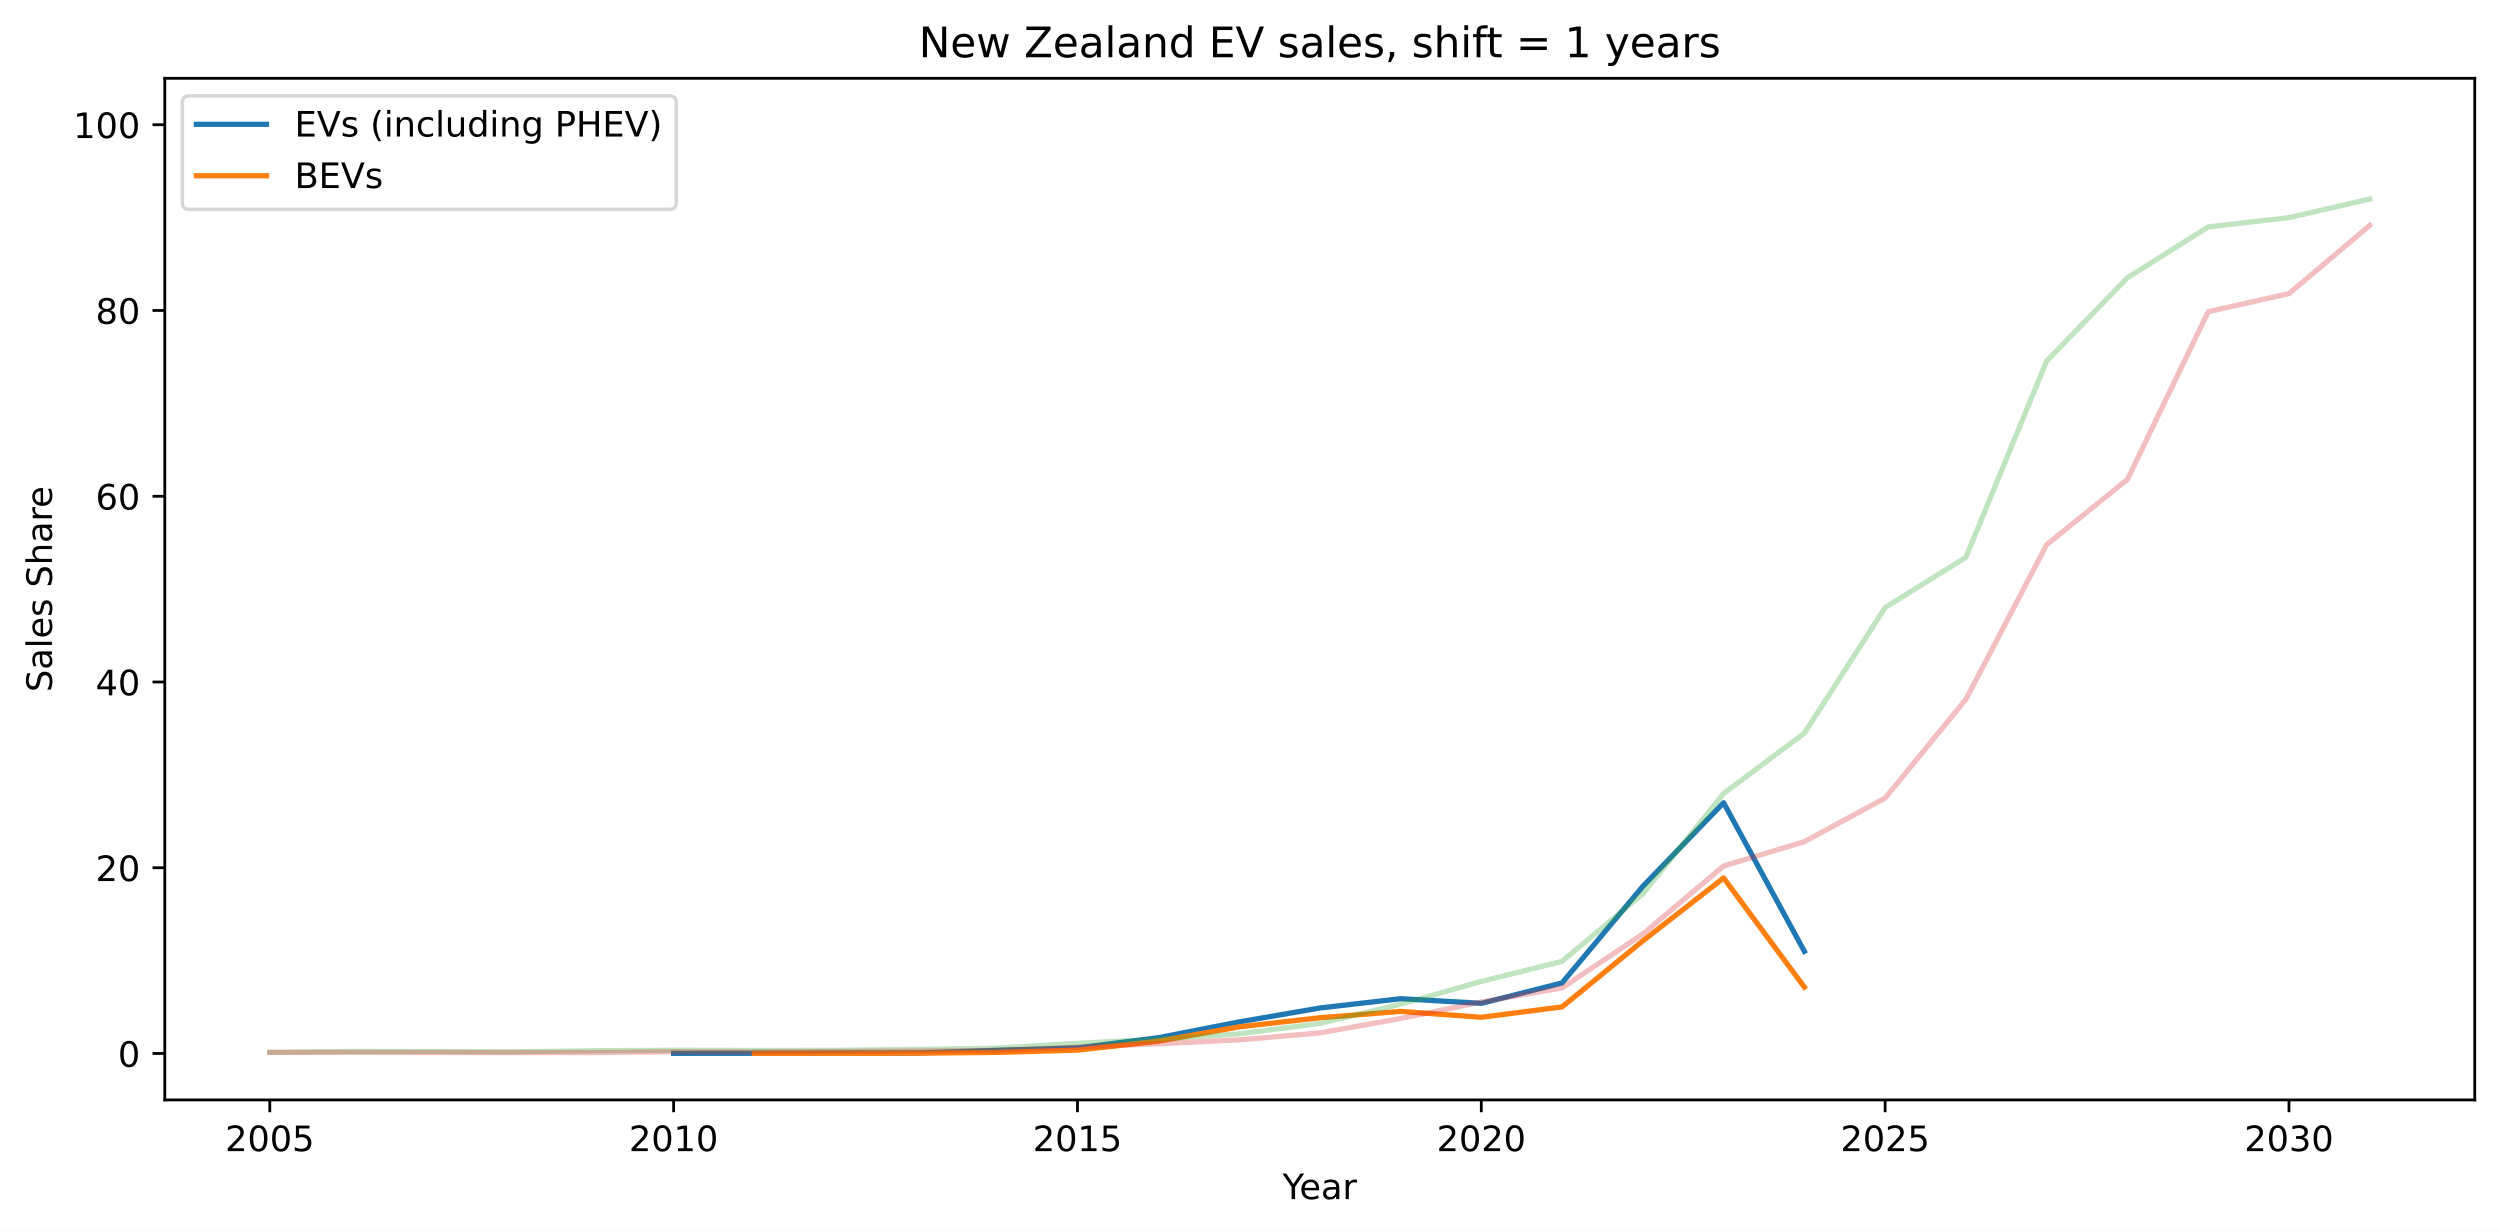
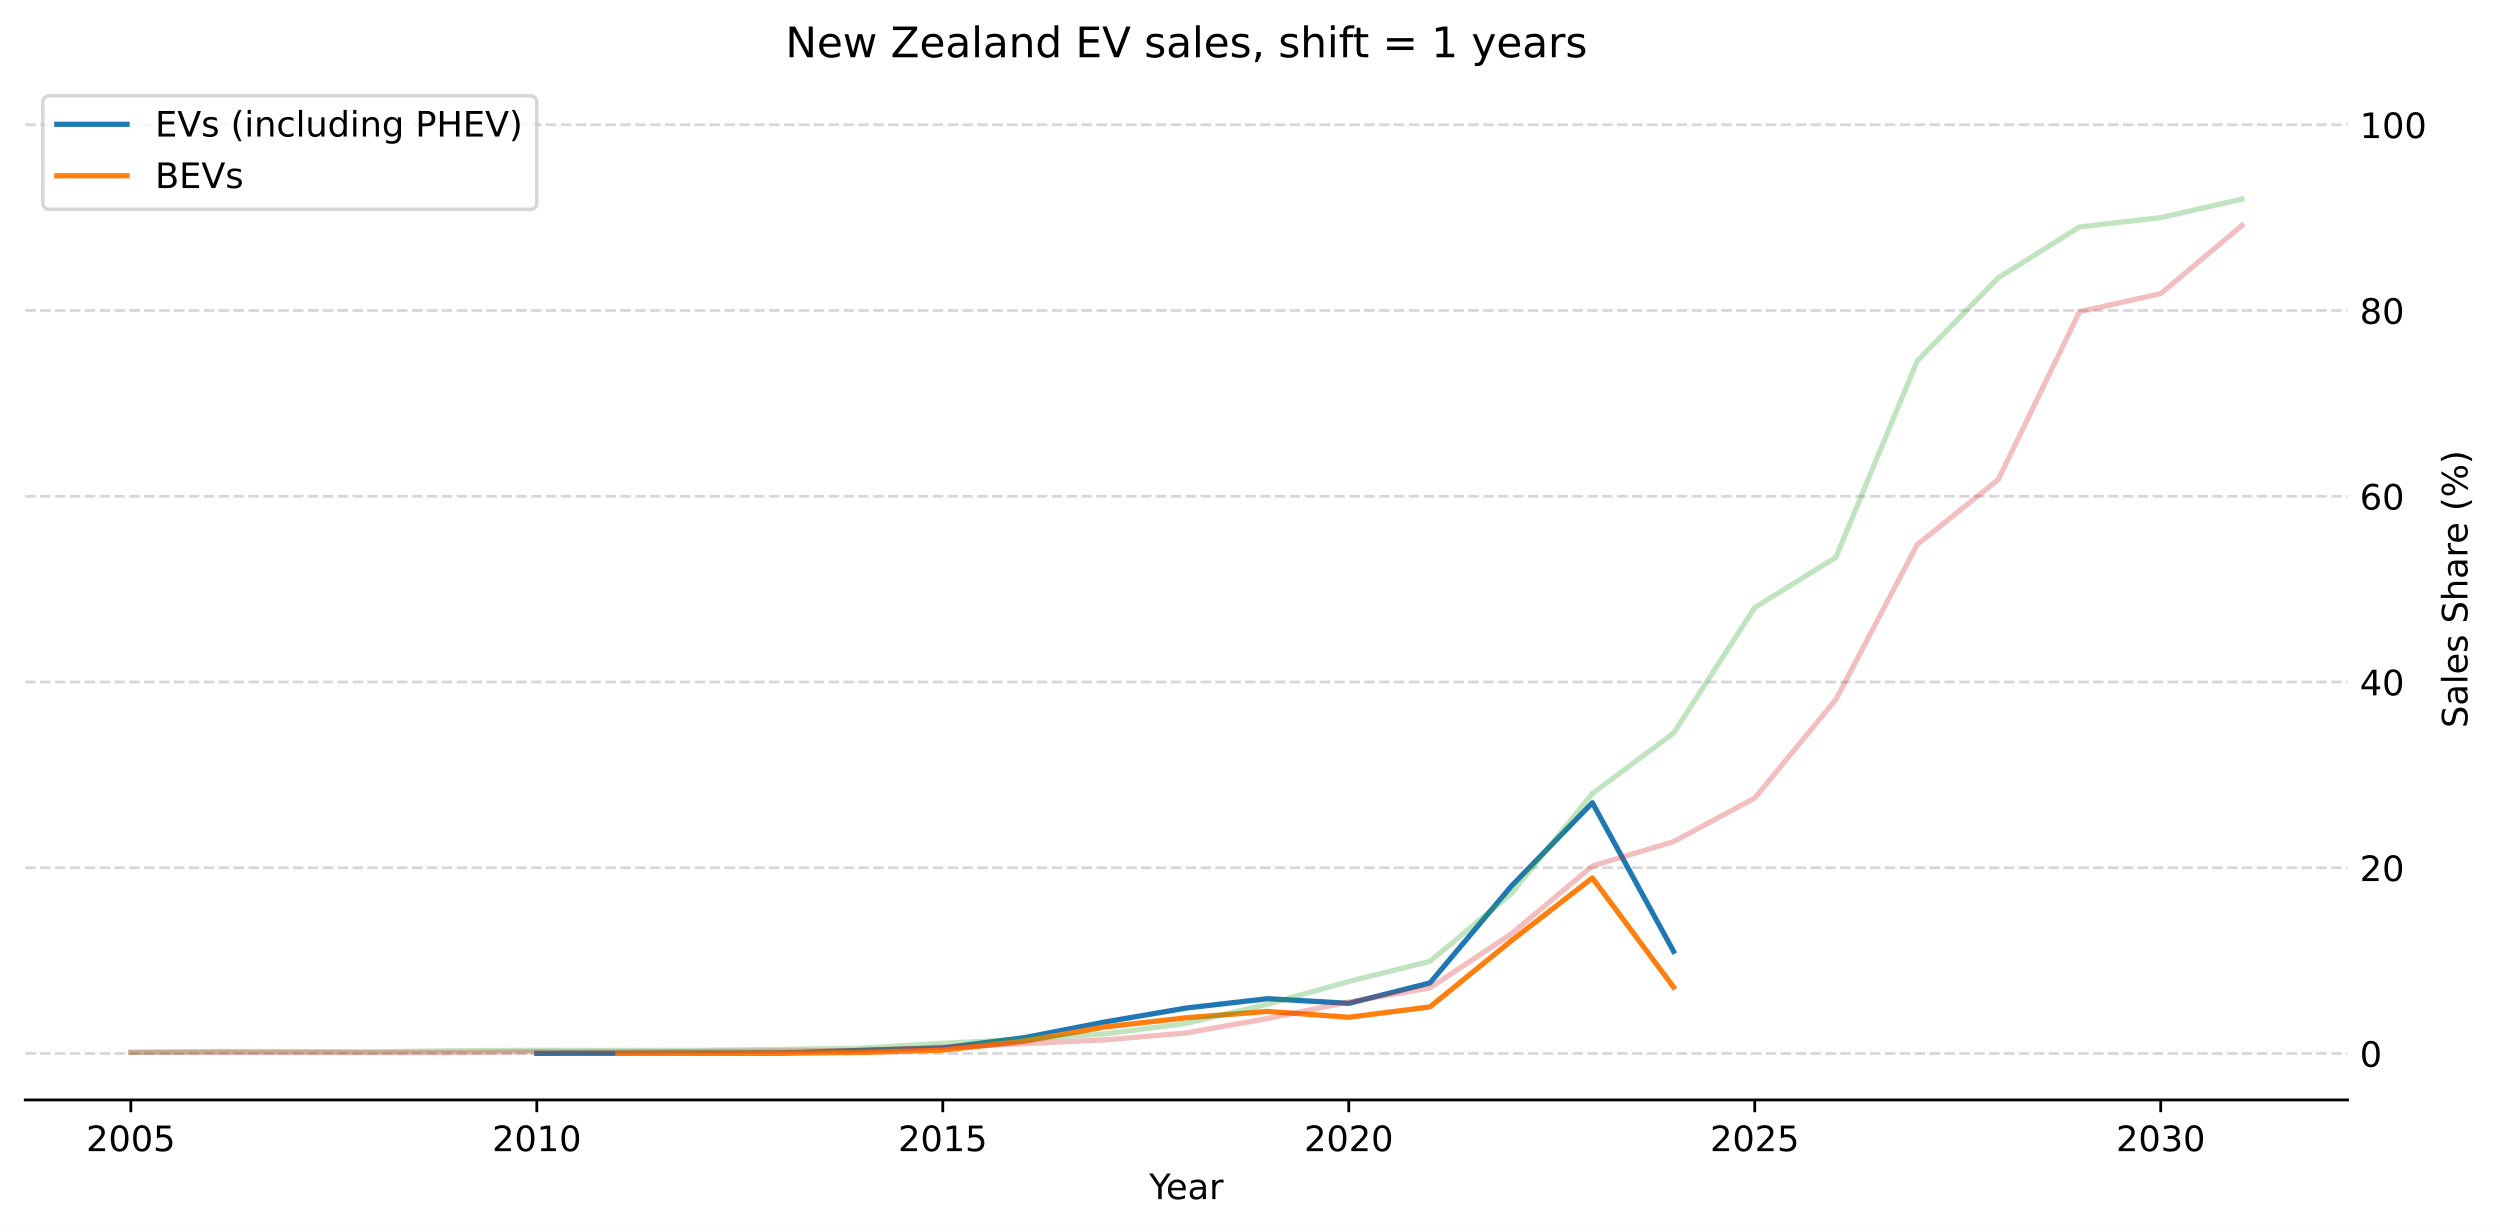
<svg xmlns="http://www.w3.org/2000/svg" xmlns:xlink="http://www.w3.org/1999/xlink" width="712.496pt" height="351.034pt" viewBox="0 0 712.496 351.034" version="1.1">
  <defs>
    <style type="text/css">*{stroke-linejoin: round; stroke-linecap: butt}</style>
  </defs>
  <g id="figure_1">
    <g id="patch_1">
      <path d="M 0 351.034  L 712.496 351.034  L 712.496 0  L 0 0  z " style="fill: #ffffff" />
    </g>
    <g id="axes_1">
      <g id="patch_2">
-         <path d="M 46.966 313.478  L 705.296 313.478  L 705.296 22.318  L 46.966 22.318  z " style="fill: #ffffff" />
+         <path d="M 7.2 313.478  L 669.03 313.478  L 669.03 22.318  L 7.2 22.318  z " style="fill: #ffffff" />
      </g>
      <g id="matplotlib.axis_1">
        <g id="xtick_1">
          <g id="line2d_1">
            <defs>
-               <path id="m3ccd1368c9" d="M 0 0  L 0 3.5  " style="stroke: #000000; stroke-width: 0.8" />
-             </defs>
-             <g>
-               <use xlink:href="#m3ccd1368c9" x="76.89" y="313.478" style="stroke: #000000; stroke-width: 0.8" />
+               <path id="mb340354b58" d="M 0 0  L 0 3.5  " style="stroke: #000000; stroke-width: 0.8" />
+             </defs>
+             <g>
+               <use xlink:href="#mb340354b58" x="37.283" y="313.478" style="stroke: #000000; stroke-width: 0.8" />
            </g>
          </g>
          <g id="text_1">
-             <g transform="translate(64.16472 328.0766) scale(0.1 -0.1)">
+             <g transform="translate(24.55818 328.0766) scale(0.1 -0.1)">
              <defs>
                <path id="DejaVuSans-32" d="M 1228 531  L 3431 531  L 3431 0  L 469 0  L 469 531  Q 828 903 1448 1529  Q 2069 2156 2228 2338  Q 2531 2678 2651 2914  Q 2772 3150 2772 3378  Q 2772 3750 2511 3984  Q 2250 4219 1831 4219  Q 1534 4219 1204 4116  Q 875 4013 500 3803  L 500 4441  Q 881 4594 1212 4672  Q 1544 4750 1819 4750  Q 2544 4750 2975 4387  Q 3406 4025 3406 3419  Q 3406 3131 3298 2873  Q 3191 2616 2906 2266  Q 2828 2175 2409 1742  Q 1991 1309 1228 531  z " transform="scale(0.015625)" />
                <path id="DejaVuSans-30" d="M 2034 4250  Q 1547 4250 1301 3770  Q 1056 3291 1056 2328  Q 1056 1369 1301 889  Q 1547 409 2034 409  Q 2525 409 2770 889  Q 3016 1369 3016 2328  Q 3016 3291 2770 3770  Q 2525 4250 2034 4250  z M 2034 4750  Q 2819 4750 3233 4129  Q 3647 3509 3647 2328  Q 3647 1150 3233 529  Q 2819 -91 2034 -91  Q 1250 -91 836 529  Q 422 1150 422 2328  Q 422 3509 836 4129  Q 1250 4750 2034 4750  z " transform="scale(0.015625)" />
                <path id="DejaVuSans-35" d="M 691 4666  L 3169 4666  L 3169 4134  L 1269 4134  L 1269 2991  Q 1406 3038 1543 3061  Q 1681 3084 1819 3084  Q 2600 3084 3056 2656  Q 3513 2228 3513 1497  Q 3513 744 3044 326  Q 2575 -91 1722 -91  Q 1428 -91 1123 -41  Q 819 9 494 109  L 494 744  Q 775 591 1075 516  Q 1375 441 1709 441  Q 2250 441 2565 725  Q 2881 1009 2881 1497  Q 2881 1984 2565 2268  Q 2250 2553 1709 2553  Q 1456 2553 1204 2497  Q 953 2441 691 2322  L 691 4666  z " transform="scale(0.015625)" />
              </defs>
              <use xlink:href="#DejaVuSans-32" />
              <use xlink:href="#DejaVuSans-30" transform="translate(63.62305 0)" />
              <use xlink:href="#DejaVuSans-30" transform="translate(127.2461 0)" />
              <use xlink:href="#DejaVuSans-35" transform="translate(190.8691 0)" />
            </g>
          </g>
        </g>
        <g id="xtick_2">
          <g id="line2d_2">
            <g>
-               <use xlink:href="#m3ccd1368c9" x="191.982" y="313.478" style="stroke: #000000; stroke-width: 0.8" />
+               <use xlink:href="#mb340354b58" x="152.988" y="313.478" style="stroke: #000000; stroke-width: 0.8" />
            </g>
          </g>
          <g id="text_2">
-             <g transform="translate(179.2574 328.0766) scale(0.1 -0.1)">
+             <g transform="translate(140.2627 328.0766) scale(0.1 -0.1)">
              <defs>
                <path id="DejaVuSans-31" d="M 794 531  L 1825 531  L 1825 4091  L 703 3866  L 703 4441  L 1819 4666  L 2450 4666  L 2450 531  L 3481 531  L 3481 0  L 794 0  L 794 531  z " transform="scale(0.015625)" />
              </defs>
              <use xlink:href="#DejaVuSans-32" />
              <use xlink:href="#DejaVuSans-30" transform="translate(63.62305 0)" />
              <use xlink:href="#DejaVuSans-31" transform="translate(127.2461 0)" />
              <use xlink:href="#DejaVuSans-30" transform="translate(190.8691 0)" />
            </g>
          </g>
        </g>
        <g id="xtick_3">
          <g id="line2d_3">
            <g>
-               <use xlink:href="#m3ccd1368c9" x="307.075" y="313.478" style="stroke: #000000; stroke-width: 0.8" />
+               <use xlink:href="#mb340354b58" x="268.692" y="313.478" style="stroke: #000000; stroke-width: 0.8" />
            </g>
          </g>
          <g id="text_3">
-             <g transform="translate(294.35 328.0766) scale(0.1 -0.1)">
+             <g transform="translate(255.9673 328.0766) scale(0.1 -0.1)">
              <use xlink:href="#DejaVuSans-32" />
              <use xlink:href="#DejaVuSans-30" transform="translate(63.62305 0)" />
              <use xlink:href="#DejaVuSans-31" transform="translate(127.2461 0)" />
              <use xlink:href="#DejaVuSans-35" transform="translate(190.8691 0)" />
            </g>
          </g>
        </g>
        <g id="xtick_4">
          <g id="line2d_4">
            <g>
-               <use xlink:href="#m3ccd1368c9" x="422.168" y="313.478" style="stroke: #000000; stroke-width: 0.8" />
+               <use xlink:href="#mb340354b58" x="384.397" y="313.478" style="stroke: #000000; stroke-width: 0.8" />
            </g>
          </g>
          <g id="text_4">
-             <g transform="translate(409.4427 328.0766) scale(0.1 -0.1)">
+             <g transform="translate(371.6718 328.0766) scale(0.1 -0.1)">
              <use xlink:href="#DejaVuSans-32" />
              <use xlink:href="#DejaVuSans-30" transform="translate(63.62305 0)" />
              <use xlink:href="#DejaVuSans-32" transform="translate(127.2461 0)" />
              <use xlink:href="#DejaVuSans-30" transform="translate(190.8691 0)" />
            </g>
          </g>
        </g>
        <g id="xtick_5">
          <g id="line2d_5">
            <g>
-               <use xlink:href="#m3ccd1368c9" x="537.26" y="313.478" style="stroke: #000000; stroke-width: 0.8" />
+               <use xlink:href="#mb340354b58" x="500.101" y="313.478" style="stroke: #000000; stroke-width: 0.8" />
            </g>
          </g>
          <g id="text_5">
-             <g transform="translate(524.5353 328.0766) scale(0.1 -0.1)">
+             <g transform="translate(487.3764 328.0766) scale(0.1 -0.1)">
              <use xlink:href="#DejaVuSans-32" />
              <use xlink:href="#DejaVuSans-30" transform="translate(63.62305 0)" />
              <use xlink:href="#DejaVuSans-32" transform="translate(127.2461 0)" />
              <use xlink:href="#DejaVuSans-35" transform="translate(190.8691 0)" />
            </g>
          </g>
        </g>
        <g id="xtick_6">
          <g id="line2d_6">
            <g>
-               <use xlink:href="#m3ccd1368c9" x="652.353" y="313.478" style="stroke: #000000; stroke-width: 0.8" />
+               <use xlink:href="#mb340354b58" x="615.806" y="313.478" style="stroke: #000000; stroke-width: 0.8" />
            </g>
          </g>
          <g id="text_6">
-             <g transform="translate(639.628 328.0766) scale(0.1 -0.1)">
+             <g transform="translate(603.0809 328.0766) scale(0.1 -0.1)">
              <defs>
                <path id="DejaVuSans-33" d="M 2597 2516  Q 3050 2419 3304 2112  Q 3559 1806 3559 1356  Q 3559 666 3084 287  Q 2609 -91 1734 -91  Q 1441 -91 1130 -33  Q 819 25 488 141  L 488 750  Q 750 597 1062 519  Q 1375 441 1716 441  Q 2309 441 2620 675  Q 2931 909 2931 1356  Q 2931 1769 2642 2001  Q 2353 2234 1838 2234  L 1294 2234  L 1294 2753  L 1863 2753  Q 2328 2753 2575 2939  Q 2822 3125 2822 3475  Q 2822 3834 2567 4026  Q 2313 4219 1838 4219  Q 1578 4219 1281 4162  Q 984 4106 628 3988  L 628 4550  Q 988 4650 1302 4700  Q 1616 4750 1894 4750  Q 2613 4750 3031 4423  Q 3450 4097 3450 3541  Q 3450 3153 3228 2886  Q 3006 2619 2597 2516  z " transform="scale(0.015625)" />
              </defs>
              <use xlink:href="#DejaVuSans-32" />
              <use xlink:href="#DejaVuSans-30" transform="translate(63.62305 0)" />
              <use xlink:href="#DejaVuSans-33" transform="translate(127.2461 0)" />
              <use xlink:href="#DejaVuSans-30" transform="translate(190.8691 0)" />
            </g>
          </g>
        </g>
        <g id="text_7">
-           <g transform="translate(365.5431 341.7547) scale(0.1 -0.1)">
+           <g transform="translate(327.5275 341.7547) scale(0.1 -0.1)">
            <defs>
              <path id="DejaVuSans-59" d="M -13 4666  L 666 4666  L 1959 2747  L 3244 4666  L 3922 4666  L 2272 2222  L 2272 0  L 1638 0  L 1638 2222  L -13 4666  z " transform="scale(0.015625)" />
              <path id="DejaVuSans-65" d="M 3597 1894  L 3597 1613  L 953 1613  Q 991 1019 1311 708  Q 1631 397 2203 397  Q 2534 397 2845 478  Q 3156 559 3463 722  L 3463 178  Q 3153 47 2828 -22  Q 2503 -91 2169 -91  Q 1331 -91 842 396  Q 353 884 353 1716  Q 353 2575 817 3079  Q 1281 3584 2069 3584  Q 2775 3584 3186 3129  Q 3597 2675 3597 1894  z M 3022 2063  Q 3016 2534 2758 2815  Q 2500 3097 2075 3097  Q 1594 3097 1305 2825  Q 1016 2553 972 2059  L 3022 2063  z " transform="scale(0.015625)" />
              <path id="DejaVuSans-61" d="M 2194 1759  Q 1497 1759 1228 1600  Q 959 1441 959 1056  Q 959 750 1161 570  Q 1363 391 1709 391  Q 2188 391 2477 730  Q 2766 1069 2766 1631  L 2766 1759  L 2194 1759  z M 3341 1997  L 3341 0  L 2766 0  L 2766 531  Q 2569 213 2275 61  Q 1981 -91 1556 -91  Q 1019 -91 701 211  Q 384 513 384 1019  Q 384 1609 779 1909  Q 1175 2209 1959 2209  L 2766 2209  L 2766 2266  Q 2766 2663 2505 2880  Q 2244 3097 1772 3097  Q 1472 3097 1187 3025  Q 903 2953 641 2809  L 641 3341  Q 956 3463 1253 3523  Q 1550 3584 1831 3584  Q 2591 3584 2966 3190  Q 3341 2797 3341 1997  z " transform="scale(0.015625)" />
              <path id="DejaVuSans-72" d="M 2631 2963  Q 2534 3019 2420 3045  Q 2306 3072 2169 3072  Q 1681 3072 1420 2755  Q 1159 2438 1159 1844  L 1159 0  L 581 0  L 581 3500  L 1159 3500  L 1159 2956  Q 1341 3275 1631 3429  Q 1922 3584 2338 3584  Q 2397 3584 2469 3576  Q 2541 3569 2628 3553  L 2631 2963  z " transform="scale(0.015625)" />
            </defs>
            <use xlink:href="#DejaVuSans-59" />
            <use xlink:href="#DejaVuSans-65" transform="translate(47.83398 0)" />
            <use xlink:href="#DejaVuSans-61" transform="translate(109.3574 0)" />
            <use xlink:href="#DejaVuSans-72" transform="translate(170.6367 0)" />
          </g>
        </g>
      </g>
      <g id="matplotlib.axis_2">
        <g id="ytick_1">
          <g id="line2d_7">
-             <defs>
-               <path id="mf3d7d9dd69" d="M 0 0  L -3.5 0  " style="stroke: #000000; stroke-width: 0.8" />
-             </defs>
-             <g>
-               <use xlink:href="#mf3d7d9dd69" x="46.966" y="300.244" style="stroke: #000000; stroke-width: 0.8" />
-             </g>
-           </g>
+             <path d="M 7.2 300.244  L 669.03 300.244  " clip-path="url(#p454ca041d0)" style="fill: none; stroke-dasharray: 2.96,1.28; stroke-dashoffset: 0; stroke: #b0b0b0; stroke-opacity: 0.5; stroke-width: 0.8" />
+           </g>
+           <g id="line2d_8" />
          <g id="text_8">
-             <g transform="translate(33.60312 304.0428) scale(0.1 -0.1)">
+             <g transform="translate(672.53 304.0428) scale(0.1 -0.1)">
              <use xlink:href="#DejaVuSans-30" />
            </g>
          </g>
        </g>
        <g id="ytick_2">
-           <g id="line2d_8">
-             <g>
-               <use xlink:href="#mf3d7d9dd69" x="46.966" y="247.305" style="stroke: #000000; stroke-width: 0.8" />
-             </g>
-           </g>
+           <g id="line2d_9">
+             <path d="M 7.2 247.305  L 669.03 247.305  " clip-path="url(#p454ca041d0)" style="fill: none; stroke-dasharray: 2.96,1.28; stroke-dashoffset: 0; stroke: #b0b0b0; stroke-opacity: 0.5; stroke-width: 0.8" />
+           </g>
+           <g id="line2d_10" />
          <g id="text_9">
-             <g transform="translate(27.24063 251.1046) scale(0.1 -0.1)">
+             <g transform="translate(672.53 251.1046) scale(0.1 -0.1)">
              <use xlink:href="#DejaVuSans-32" />
              <use xlink:href="#DejaVuSans-30" transform="translate(63.62305 0)" />
            </g>
          </g>
        </g>
        <g id="ytick_3">
-           <g id="line2d_9">
-             <g>
-               <use xlink:href="#mf3d7d9dd69" x="46.966" y="194.367" style="stroke: #000000; stroke-width: 0.8" />
-             </g>
-           </g>
+           <g id="line2d_11">
+             <path d="M 7.2 194.367  L 669.03 194.367  " clip-path="url(#p454ca041d0)" style="fill: none; stroke-dasharray: 2.96,1.28; stroke-dashoffset: 0; stroke: #b0b0b0; stroke-opacity: 0.5; stroke-width: 0.8" />
+           </g>
+           <g id="line2d_12" />
          <g id="text_10">
-             <g transform="translate(27.24063 198.1664) scale(0.1 -0.1)">
+             <g transform="translate(672.53 198.1664) scale(0.1 -0.1)">
              <defs>
                <path id="DejaVuSans-34" d="M 2419 4116  L 825 1625  L 2419 1625  L 2419 4116  z M 2253 4666  L 3047 4666  L 3047 1625  L 3713 1625  L 3713 1100  L 3047 1100  L 3047 0  L 2419 0  L 2419 1100  L 313 1100  L 313 1709  L 2253 4666  z " transform="scale(0.015625)" />
              </defs>
              <use xlink:href="#DejaVuSans-34" />
              <use xlink:href="#DejaVuSans-30" transform="translate(63.62305 0)" />
            </g>
          </g>
        </g>
        <g id="ytick_4">
-           <g id="line2d_10">
-             <g>
-               <use xlink:href="#mf3d7d9dd69" x="46.966" y="141.429" style="stroke: #000000; stroke-width: 0.8" />
-             </g>
-           </g>
+           <g id="line2d_13">
+             <path d="M 7.2 141.429  L 669.03 141.429  " clip-path="url(#p454ca041d0)" style="fill: none; stroke-dasharray: 2.96,1.28; stroke-dashoffset: 0; stroke: #b0b0b0; stroke-opacity: 0.5; stroke-width: 0.8" />
+           </g>
+           <g id="line2d_14" />
          <g id="text_11">
-             <g transform="translate(27.24063 145.2283) scale(0.1 -0.1)">
+             <g transform="translate(672.53 145.2283) scale(0.1 -0.1)">
              <defs>
                <path id="DejaVuSans-36" d="M 2113 2584  Q 1688 2584 1439 2293  Q 1191 2003 1191 1497  Q 1191 994 1439 701  Q 1688 409 2113 409  Q 2538 409 2786 701  Q 3034 994 3034 1497  Q 3034 2003 2786 2293  Q 2538 2584 2113 2584  z M 3366 4563  L 3366 3988  Q 3128 4100 2886 4159  Q 2644 4219 2406 4219  Q 1781 4219 1451 3797  Q 1122 3375 1075 2522  Q 1259 2794 1537 2939  Q 1816 3084 2150 3084  Q 2853 3084 3261 2657  Q 3669 2231 3669 1497  Q 3669 778 3244 343  Q 2819 -91 2113 -91  Q 1303 -91 875 529  Q 447 1150 447 2328  Q 447 3434 972 4092  Q 1497 4750 2381 4750  Q 2619 4750 2861 4703  Q 3103 4656 3366 4563  z " transform="scale(0.015625)" />
              </defs>
              <use xlink:href="#DejaVuSans-36" />
              <use xlink:href="#DejaVuSans-30" transform="translate(63.62305 0)" />
            </g>
          </g>
        </g>
        <g id="ytick_5">
-           <g id="line2d_11">
-             <g>
-               <use xlink:href="#mf3d7d9dd69" x="46.966" y="88.491" style="stroke: #000000; stroke-width: 0.8" />
-             </g>
-           </g>
+           <g id="line2d_15">
+             <path d="M 7.2 88.491  L 669.03 88.491  " clip-path="url(#p454ca041d0)" style="fill: none; stroke-dasharray: 2.96,1.28; stroke-dashoffset: 0; stroke: #b0b0b0; stroke-opacity: 0.5; stroke-width: 0.8" />
+           </g>
+           <g id="line2d_16" />
          <g id="text_12">
-             <g transform="translate(27.24063 92.29007) scale(0.1 -0.1)">
+             <g transform="translate(672.53 92.29007) scale(0.1 -0.1)">
              <defs>
                <path id="DejaVuSans-38" d="M 2034 2216  Q 1584 2216 1326 1975  Q 1069 1734 1069 1313  Q 1069 891 1326 650  Q 1584 409 2034 409  Q 2484 409 2743 651  Q 3003 894 3003 1313  Q 3003 1734 2745 1975  Q 2488 2216 2034 2216  z M 1403 2484  Q 997 2584 770 2862  Q 544 3141 544 3541  Q 544 4100 942 4425  Q 1341 4750 2034 4750  Q 2731 4750 3128 4425  Q 3525 4100 3525 3541  Q 3525 3141 3298 2862  Q 3072 2584 2669 2484  Q 3125 2378 3379 2068  Q 3634 1759 3634 1313  Q 3634 634 3220 271  Q 2806 -91 2034 -91  Q 1263 -91 848 271  Q 434 634 434 1313  Q 434 1759 690 2068  Q 947 2378 1403 2484  z M 1172 3481  Q 1172 3119 1398 2916  Q 1625 2713 2034 2713  Q 2441 2713 2670 2916  Q 2900 3119 2900 3481  Q 2900 3844 2670 4047  Q 2441 4250 2034 4250  Q 1625 4250 1398 4047  Q 1172 3844 1172 3481  z " transform="scale(0.015625)" />
              </defs>
              <use xlink:href="#DejaVuSans-38" />
              <use xlink:href="#DejaVuSans-30" transform="translate(63.62305 0)" />
            </g>
          </g>
        </g>
        <g id="ytick_6">
-           <g id="line2d_12">
-             <g>
-               <use xlink:href="#mf3d7d9dd69" x="46.966" y="35.553" style="stroke: #000000; stroke-width: 0.8" />
-             </g>
-           </g>
+           <g id="line2d_17">
+             <path d="M 7.2 35.553  L 669.03 35.553  " clip-path="url(#p454ca041d0)" style="fill: none; stroke-dasharray: 2.96,1.28; stroke-dashoffset: 0; stroke: #b0b0b0; stroke-opacity: 0.5; stroke-width: 0.8" />
+           </g>
+           <g id="line2d_18" />
          <g id="text_13">
-             <g transform="translate(20.87813 39.35189) scale(0.1 -0.1)">
+             <g transform="translate(672.53 39.35189) scale(0.1 -0.1)">
              <use xlink:href="#DejaVuSans-31" />
              <use xlink:href="#DejaVuSans-30" transform="translate(63.62305 0)" />
              <use xlink:href="#DejaVuSans-30" transform="translate(127.2461 0)" />
            </g>
          </g>
        </g>
        <g id="text_14">
-           <g transform="translate(14.79844 197.2223) rotate(-90) scale(0.1 -0.1)">
+           <g transform="translate(703.2159 207.4638) rotate(-90) scale(0.1 -0.1)">
            <defs>
              <path id="DejaVuSans-53" d="M 3425 4513  L 3425 3897  Q 3066 4069 2747 4153  Q 2428 4238 2131 4238  Q 1616 4238 1336 4038  Q 1056 3838 1056 3469  Q 1056 3159 1242 3001  Q 1428 2844 1947 2747  L 2328 2669  Q 3034 2534 3370 2195  Q 3706 1856 3706 1288  Q 3706 609 3251 259  Q 2797 -91 1919 -91  Q 1588 -91 1214 -16  Q 841 59 441 206  L 441 856  Q 825 641 1194 531  Q 1563 422 1919 422  Q 2459 422 2753 634  Q 3047 847 3047 1241  Q 3047 1584 2836 1778  Q 2625 1972 2144 2069  L 1759 2144  Q 1053 2284 737 2584  Q 422 2884 422 3419  Q 422 4038 858 4394  Q 1294 4750 2059 4750  Q 2388 4750 2728 4690  Q 3069 4631 3425 4513  z " transform="scale(0.015625)" />
              <path id="DejaVuSans-6c" d="M 603 4863  L 1178 4863  L 1178 0  L 603 0  L 603 4863  z " transform="scale(0.015625)" />
              <path id="DejaVuSans-73" d="M 2834 3397  L 2834 2853  Q 2591 2978 2328 3040  Q 2066 3103 1784 3103  Q 1356 3103 1142 2972  Q 928 2841 928 2578  Q 928 2378 1081 2264  Q 1234 2150 1697 2047  L 1894 2003  Q 2506 1872 2764 1633  Q 3022 1394 3022 966  Q 3022 478 2636 193  Q 2250 -91 1575 -91  Q 1294 -91 989 -36  Q 684 19 347 128  L 347 722  Q 666 556 975 473  Q 1284 391 1588 391  Q 1994 391 2212 530  Q 2431 669 2431 922  Q 2431 1156 2273 1281  Q 2116 1406 1581 1522  L 1381 1569  Q 847 1681 609 1914  Q 372 2147 372 2553  Q 372 3047 722 3315  Q 1072 3584 1716 3584  Q 2034 3584 2315 3537  Q 2597 3491 2834 3397  z " transform="scale(0.015625)" />
              <path id="DejaVuSans-20" transform="scale(0.015625)" />
              <path id="DejaVuSans-68" d="M 3513 2113  L 3513 0  L 2938 0  L 2938 2094  Q 2938 2591 2744 2837  Q 2550 3084 2163 3084  Q 1697 3084 1428 2787  Q 1159 2491 1159 1978  L 1159 0  L 581 0  L 581 4863  L 1159 4863  L 1159 2956  Q 1366 3272 1645 3428  Q 1925 3584 2291 3584  Q 2894 3584 3203 3211  Q 3513 2838 3513 2113  z " transform="scale(0.015625)" />
+               <path id="DejaVuSans-28" d="M 1984 4856  Q 1566 4138 1362 3434  Q 1159 2731 1159 2009  Q 1159 1288 1364 580  Q 1569 -128 1984 -844  L 1484 -844  Q 1016 -109 783 600  Q 550 1309 550 2009  Q 550 2706 781 3412  Q 1013 4119 1484 4856  L 1984 4856  z " transform="scale(0.015625)" />
+               <path id="DejaVuSans-25" d="M 4653 2053  Q 4381 2053 4226 1822  Q 4072 1591 4072 1178  Q 4072 772 4226 539  Q 4381 306 4653 306  Q 4919 306 5073 539  Q 5228 772 5228 1178  Q 5228 1588 5073 1820  Q 4919 2053 4653 2053  z M 4653 2450  Q 5147 2450 5437 2106  Q 5728 1763 5728 1178  Q 5728 594 5436 251  Q 5144 -91 4653 -91  Q 4153 -91 3862 251  Q 3572 594 3572 1178  Q 3572 1766 3864 2108  Q 4156 2450 4653 2450  z M 1428 4353  Q 1159 4353 1004 4120  Q 850 3888 850 3481  Q 850 3069 1003 2837  Q 1156 2606 1428 2606  Q 1700 2606 1854 2837  Q 2009 3069 2009 3481  Q 2009 3884 1853 4118  Q 1697 4353 1428 4353  z M 4250 4750  L 4750 4750  L 1831 -91  L 1331 -91  L 4250 4750  z M 1428 4750  Q 1922 4750 2215 4408  Q 2509 4066 2509 3481  Q 2509 2891 2217 2550  Q 1925 2209 1428 2209  Q 931 2209 642 2551  Q 353 2894 353 3481  Q 353 4063 643 4406  Q 934 4750 1428 4750  z " transform="scale(0.015625)" />
+               <path id="DejaVuSans-29" d="M 513 4856  L 1013 4856  Q 1481 4119 1714 3412  Q 1947 2706 1947 2009  Q 1947 1309 1714 600  Q 1481 -109 1013 -844  L 513 -844  Q 928 -128 1133 580  Q 1338 1288 1338 2009  Q 1338 2731 1133 3434  Q 928 4138 513 4856  z " transform="scale(0.015625)" />
            </defs>
            <use xlink:href="#DejaVuSans-53" />
            <use xlink:href="#DejaVuSans-61" transform="translate(63.47656 0)" />
            <use xlink:href="#DejaVuSans-6c" transform="translate(124.7559 0)" />
            <use xlink:href="#DejaVuSans-65" transform="translate(152.5391 0)" />
            <use xlink:href="#DejaVuSans-73" transform="translate(214.0625 0)" />
            <use xlink:href="#DejaVuSans-20" transform="translate(266.1621 0)" />
            <use xlink:href="#DejaVuSans-53" transform="translate(297.9492 0)" />
            <use xlink:href="#DejaVuSans-68" transform="translate(361.4258 0)" />
            <use xlink:href="#DejaVuSans-61" transform="translate(424.8047 0)" />
            <use xlink:href="#DejaVuSans-72" transform="translate(486.084 0)" />
            <use xlink:href="#DejaVuSans-65" transform="translate(524.9473 0)" />
-           </g>
-         </g>
-       </g>
-       <g id="line2d_13">
-         <path d="M 191.982 300.204  L 215.001 300.185  L 238.019 300.156  L 261.038 300.135  L 284.056 299.344  L 307.075 298.655  L 330.094 295.744  L 353.112 291.244  L 376.131 287.274  L 399.149 284.627  L 422.168 285.95  L 445.186 280.127  L 468.205 252.599  L 491.223 228.777  L 514.242 271.128  " clip-path="url(#p57c9a4031a)" style="fill: none; stroke: #1f77b4; stroke-width: 1.5; stroke-linecap: square" />
-       </g>
-       <g id="line2d_14">
-         <path d="M 215.001 300.193  L 238.019 300.172  L 261.038 300.153  L 284.056 299.934  L 307.075 299.291  L 330.094 296.737  L 353.112 292.657  L 376.131 290.053  L 399.149 288.248  L 422.168 289.921  L 445.186 286.963  L 468.205 268.143  L 491.223 250.217  L 514.242 281.333  " clip-path="url(#p57c9a4031a)" style="fill: none; stroke: #ff7f0e; stroke-width: 1.5; stroke-linecap: square" />
-       </g>
-       <g id="line2d_15">
-         <path d="M 76.89 299.917  L 99.908 299.67  L 122.927 299.693  L 145.945 299.759  L 168.964 299.456  L 191.982 299.312  L 215.001 299.355  L 238.019 299.333  L 261.038 299.087  L 284.056 298.71  L 307.075 297.337  L 330.094 296.167  L 353.112 294.645  L 376.131 291.668  L 399.149 286.192  L 422.168 279.707  L 445.186 273.98  L 468.205 254.717  L 491.223 226.143  L 514.242 208.951  L 537.26 173.157  L 560.279 158.822  L 583.297 102.89  L 606.316 79.149  L 629.334 64.669  L 652.353 62.022  L 675.372 56.728  " clip-path="url(#p57c9a4031a)" style="fill: none; stroke: #2ca02c; stroke-opacity: 0.3; stroke-width: 1.5; stroke-linecap: square" />
-       </g>
-       <g id="line2d_16">
-         <path d="M 76.89 299.918  L 99.908 299.921  L 122.927 299.955  L 145.945 299.985  L 168.964 299.982  L 191.982 299.757  L 215.001 299.802  L 238.019 299.686  L 261.038 299.553  L 284.056 299.375  L 307.075 298.445  L 330.094 297.452  L 353.112 296.366  L 376.131 294.379  L 399.149 290.264  L 422.168 285.56  L 445.186 281.549  L 468.205 266.187  L 491.223 246.807  L 514.242 239.86  L 537.26 227.448  L 560.279 199.307  L 583.297 155.229  L 606.316 136.636  L 629.334 88.83  L 652.353 83.678  L 675.372 64.237  " clip-path="url(#p57c9a4031a)" style="fill: none; stroke: #d62728; stroke-opacity: 0.3; stroke-width: 1.5; stroke-linecap: square" />
+             <use xlink:href="#DejaVuSans-20" transform="translate(586.4707 0)" />
+             <use xlink:href="#DejaVuSans-28" transform="translate(618.2578 0)" />
+             <use xlink:href="#DejaVuSans-25" transform="translate(657.2715 0)" />
+             <use xlink:href="#DejaVuSans-29" transform="translate(752.291 0)" />
+           </g>
+         </g>
+       </g>
+       <g id="line2d_19">
+         <path d="M 152.988 300.204  L 176.129 300.185  L 199.27 300.156  L 222.41 300.135  L 245.551 299.344  L 268.692 298.655  L 291.833 295.744  L 314.974 291.244  L 338.115 287.274  L 361.256 284.627  L 384.397 285.95  L 407.538 280.127  L 430.679 252.599  L 453.82 228.777  L 476.96 271.128  " clip-path="url(#p454ca041d0)" style="fill: none; stroke: #1f77b4; stroke-width: 1.5; stroke-linecap: square" />
+       </g>
+       <g id="line2d_20">
+         <path d="M 176.129 300.193  L 199.27 300.172  L 222.41 300.153  L 245.551 299.934  L 268.692 299.291  L 291.833 296.737  L 314.974 292.657  L 338.115 290.053  L 361.256 288.248  L 384.397 289.921  L 407.538 286.963  L 430.679 268.143  L 453.82 250.217  L 476.96 281.333  " clip-path="url(#p454ca041d0)" style="fill: none; stroke: #ff7f0e; stroke-width: 1.5; stroke-linecap: square" />
+       </g>
+       <g id="line2d_21">
+         <path d="M 37.283 299.917  L 60.424 299.67  L 83.565 299.693  L 106.706 299.759  L 129.847 299.456  L 152.988 299.312  L 176.129 299.355  L 199.27 299.333  L 222.41 299.087  L 245.551 298.71  L 268.692 297.337  L 291.833 296.167  L 314.974 294.645  L 338.115 291.668  L 361.256 286.192  L 384.397 279.707  L 407.538 273.98  L 430.679 254.717  L 453.82 226.143  L 476.96 208.951  L 500.101 173.157  L 523.242 158.822  L 546.383 102.89  L 569.524 79.149  L 592.665 64.669  L 615.806 62.022  L 638.947 56.728  " clip-path="url(#p454ca041d0)" style="fill: none; stroke: #2ca02c; stroke-opacity: 0.3; stroke-width: 1.5; stroke-linecap: square" />
+       </g>
+       <g id="line2d_22">
+         <path d="M 37.283 299.918  L 60.424 299.921  L 83.565 299.955  L 106.706 299.985  L 129.847 299.982  L 152.988 299.757  L 176.129 299.802  L 199.27 299.686  L 222.41 299.553  L 245.551 299.375  L 268.692 298.445  L 291.833 297.452  L 314.974 296.366  L 338.115 294.379  L 361.256 290.264  L 384.397 285.56  L 407.538 281.549  L 430.679 266.187  L 453.82 246.807  L 476.96 239.86  L 500.101 227.448  L 523.242 199.307  L 546.383 155.229  L 569.524 136.636  L 592.665 88.83  L 615.806 83.678  L 638.947 64.237  " clip-path="url(#p454ca041d0)" style="fill: none; stroke: #d62728; stroke-opacity: 0.3; stroke-width: 1.5; stroke-linecap: square" />
      </g>
      <g id="patch_3">
-         <path d="M 46.966 313.478  L 46.966 22.318  " style="fill: none; stroke: #000000; stroke-width: 0.8; stroke-linejoin: miter; stroke-linecap: square" />
-       </g>
-       <g id="patch_4">
-         <path d="M 705.296 313.478  L 705.296 22.318  " style="fill: none; stroke: #000000; stroke-width: 0.8; stroke-linejoin: miter; stroke-linecap: square" />
-       </g>
-       <g id="patch_5">
-         <path d="M 46.966 313.478  L 705.296 313.478  " style="fill: none; stroke: #000000; stroke-width: 0.8; stroke-linejoin: miter; stroke-linecap: square" />
-       </g>
-       <g id="patch_6">
-         <path d="M 46.966 22.318  L 705.296 22.318  " style="fill: none; stroke: #000000; stroke-width: 0.8; stroke-linejoin: miter; stroke-linecap: square" />
+         <path d="M 7.2 313.478  L 669.03 313.478  " style="fill: none; stroke: #000000; stroke-width: 0.8; stroke-linejoin: miter; stroke-linecap: square" />
      </g>
      <g id="text_15">
-         <g transform="translate(261.8597 16.31812) scale(0.12 -0.12)">
+         <g transform="translate(223.8441 16.31812) scale(0.12 -0.12)">
          <defs>
            <path id="DejaVuSans-4e" d="M 628 4666  L 1478 4666  L 3547 763  L 3547 4666  L 4159 4666  L 4159 0  L 3309 0  L 1241 3903  L 1241 0  L 628 0  L 628 4666  z " transform="scale(0.015625)" />
            <path id="DejaVuSans-77" d="M 269 3500  L 844 3500  L 1563 769  L 2278 3500  L 2956 3500  L 3675 769  L 4391 3500  L 4966 3500  L 4050 0  L 3372 0  L 2619 2869  L 1863 0  L 1184 0  L 269 3500  z " transform="scale(0.015625)" />
            <path id="DejaVuSans-5a" d="M 359 4666  L 4025 4666  L 4025 4184  L 1075 531  L 4097 531  L 4097 0  L 288 0  L 288 481  L 3238 4134  L 359 4134  L 359 4666  z " transform="scale(0.015625)" />
            <path id="DejaVuSans-6e" d="M 3513 2113  L 3513 0  L 2938 0  L 2938 2094  Q 2938 2591 2744 2837  Q 2550 3084 2163 3084  Q 1697 3084 1428 2787  Q 1159 2491 1159 1978  L 1159 0  L 581 0  L 581 3500  L 1159 3500  L 1159 2956  Q 1366 3272 1645 3428  Q 1925 3584 2291 3584  Q 2894 3584 3203 3211  Q 3513 2838 3513 2113  z " transform="scale(0.015625)" />
            <path id="DejaVuSans-64" d="M 2906 2969  L 2906 4863  L 3481 4863  L 3481 0  L 2906 0  L 2906 525  Q 2725 213 2448 61  Q 2172 -91 1784 -91  Q 1150 -91 751 415  Q 353 922 353 1747  Q 353 2572 751 3078  Q 1150 3584 1784 3584  Q 2172 3584 2448 3432  Q 2725 3281 2906 2969  z M 947 1747  Q 947 1113 1208 752  Q 1469 391 1925 391  Q 2381 391 2643 752  Q 2906 1113 2906 1747  Q 2906 2381 2643 2742  Q 2381 3103 1925 3103  Q 1469 3103 1208 2742  Q 947 2381 947 1747  z " transform="scale(0.015625)" />
            <path id="DejaVuSans-45" d="M 628 4666  L 3578 4666  L 3578 4134  L 1259 4134  L 1259 2753  L 3481 2753  L 3481 2222  L 1259 2222  L 1259 531  L 3634 531  L 3634 0  L 628 0  L 628 4666  z " transform="scale(0.015625)" />
            <path id="DejaVuSans-56" d="M 1831 0  L 50 4666  L 709 4666  L 2188 738  L 3669 4666  L 4325 4666  L 2547 0  L 1831 0  z " transform="scale(0.015625)" />
            <path id="DejaVuSans-2c" d="M 750 794  L 1409 794  L 1409 256  L 897 -744  L 494 -744  L 750 256  L 750 794  z " transform="scale(0.015625)" />
            <path id="DejaVuSans-69" d="M 603 3500  L 1178 3500  L 1178 0  L 603 0  L 603 3500  z M 603 4863  L 1178 4863  L 1178 4134  L 603 4134  L 603 4863  z " transform="scale(0.015625)" />
            <path id="DejaVuSans-66" d="M 2375 4863  L 2375 4384  L 1825 4384  Q 1516 4384 1395 4259  Q 1275 4134 1275 3809  L 1275 3500  L 2222 3500  L 2222 3053  L 1275 3053  L 1275 0  L 697 0  L 697 3053  L 147 3053  L 147 3500  L 697 3500  L 697 3744  Q 697 4328 969 4595  Q 1241 4863 1831 4863  L 2375 4863  z " transform="scale(0.015625)" />
            <path id="DejaVuSans-74" d="M 1172 4494  L 1172 3500  L 2356 3500  L 2356 3053  L 1172 3053  L 1172 1153  Q 1172 725 1289 603  Q 1406 481 1766 481  L 2356 481  L 2356 0  L 1766 0  Q 1100 0 847 248  Q 594 497 594 1153  L 594 3053  L 172 3053  L 172 3500  L 594 3500  L 594 4494  L 1172 4494  z " transform="scale(0.015625)" />
            <path id="DejaVuSans-3d" d="M 678 2906  L 4684 2906  L 4684 2381  L 678 2381  L 678 2906  z M 678 1631  L 4684 1631  L 4684 1100  L 678 1100  L 678 1631  z " transform="scale(0.015625)" />
            <path id="DejaVuSans-79" d="M 2059 -325  Q 1816 -950 1584 -1140  Q 1353 -1331 966 -1331  L 506 -1331  L 506 -850  L 844 -850  Q 1081 -850 1212 -737  Q 1344 -625 1503 -206  L 1606 56  L 191 3500  L 800 3500  L 1894 763  L 2988 3500  L 3597 3500  L 2059 -325  z " transform="scale(0.015625)" />
          </defs>
          <use xlink:href="#DejaVuSans-4e" />
          <use xlink:href="#DejaVuSans-65" transform="translate(74.80469 0)" />
          <use xlink:href="#DejaVuSans-77" transform="translate(136.3281 0)" />
          <use xlink:href="#DejaVuSans-20" transform="translate(218.1152 0)" />
          <use xlink:href="#DejaVuSans-5a" transform="translate(249.9023 0)" />
          <use xlink:href="#DejaVuSans-65" transform="translate(318.4082 0)" />
          <use xlink:href="#DejaVuSans-61" transform="translate(379.9316 0)" />
          <use xlink:href="#DejaVuSans-6c" transform="translate(441.2109 0)" />
          <use xlink:href="#DejaVuSans-61" transform="translate(468.9941 0)" />
          <use xlink:href="#DejaVuSans-6e" transform="translate(530.2734 0)" />
          <use xlink:href="#DejaVuSans-64" transform="translate(593.6523 0)" />
          <use xlink:href="#DejaVuSans-20" transform="translate(657.1289 0)" />
          <use xlink:href="#DejaVuSans-45" transform="translate(688.916 0)" />
          <use xlink:href="#DejaVuSans-56" transform="translate(752.0996 0)" />
          <use xlink:href="#DejaVuSans-20" transform="translate(820.5078 0)" />
          <use xlink:href="#DejaVuSans-73" transform="translate(852.2949 0)" />
          <use xlink:href="#DejaVuSans-61" transform="translate(904.3945 0)" />
          <use xlink:href="#DejaVuSans-6c" transform="translate(965.6738 0)" />
          <use xlink:href="#DejaVuSans-65" transform="translate(993.457 0)" />
          <use xlink:href="#DejaVuSans-73" transform="translate(1054.98 0)" />
          <use xlink:href="#DejaVuSans-2c" transform="translate(1107.08 0)" />
          <use xlink:href="#DejaVuSans-20" transform="translate(1138.867 0)" />
          <use xlink:href="#DejaVuSans-73" transform="translate(1170.654 0)" />
          <use xlink:href="#DejaVuSans-68" transform="translate(1222.754 0)" />
          <use xlink:href="#DejaVuSans-69" transform="translate(1286.133 0)" />
          <use xlink:href="#DejaVuSans-66" transform="translate(1313.916 0)" />
          <use xlink:href="#DejaVuSans-74" transform="translate(1347.371 0)" />
          <use xlink:href="#DejaVuSans-20" transform="translate(1386.58 0)" />
          <use xlink:href="#DejaVuSans-3d" transform="translate(1418.367 0)" />
          <use xlink:href="#DejaVuSans-20" transform="translate(1502.156 0)" />
          <use xlink:href="#DejaVuSans-31" transform="translate(1533.943 0)" />
          <use xlink:href="#DejaVuSans-20" transform="translate(1597.566 0)" />
          <use xlink:href="#DejaVuSans-79" transform="translate(1629.354 0)" />
          <use xlink:href="#DejaVuSans-65" transform="translate(1688.533 0)" />
          <use xlink:href="#DejaVuSans-61" transform="translate(1750.057 0)" />
          <use xlink:href="#DejaVuSans-72" transform="translate(1811.336 0)" />
          <use xlink:href="#DejaVuSans-73" transform="translate(1852.449 0)" />
        </g>
      </g>
      <g id="legend_1">
-         <g id="patch_7">
-           <path d="M 53.966 59.674  L 190.745 59.674  Q 192.745 59.674 192.745 57.674  L 192.745 29.318  Q 192.745 27.318 190.745 27.318  L 53.966 27.318  Q 51.966 27.318 51.966 29.318  L 51.966 57.674  Q 51.966 59.674 53.966 59.674  z " style="fill: #ffffff; opacity: 0.8; stroke: #cccccc; stroke-linejoin: miter" />
-         </g>
-         <g id="line2d_17">
-           <path d="M 55.966 35.417  L 65.966 35.417  L 75.966 35.417  " style="fill: none; stroke: #1f77b4; stroke-width: 1.5; stroke-linecap: square" />
+         <g id="patch_4">
+           <path d="M 14.2 59.674  L 150.98 59.674  Q 152.98 59.674 152.98 57.674  L 152.98 29.318  Q 152.98 27.318 150.98 27.318  L 14.2 27.318  Q 12.2 27.318 12.2 29.318  L 12.2 57.674  Q 12.2 59.674 14.2 59.674  z " style="fill: #ffffff; opacity: 0.8; stroke: #cccccc; stroke-linejoin: miter" />
+         </g>
+         <g id="line2d_23">
+           <path d="M 16.2 35.417  L 26.2 35.417  L 36.2 35.417  " style="fill: none; stroke: #1f77b4; stroke-width: 1.5; stroke-linecap: square" />
        </g>
        <g id="text_16">
-           <g transform="translate(83.96563 38.91656) scale(0.1 -0.1)">
-             <defs>
-               <path id="DejaVuSans-28" d="M 1984 4856  Q 1566 4138 1362 3434  Q 1159 2731 1159 2009  Q 1159 1288 1364 580  Q 1569 -128 1984 -844  L 1484 -844  Q 1016 -109 783 600  Q 550 1309 550 2009  Q 550 2706 781 3412  Q 1013 4119 1484 4856  L 1984 4856  z " transform="scale(0.015625)" />
+           <g transform="translate(44.2 38.91656) scale(0.1 -0.1)">
+             <defs>
              <path id="DejaVuSans-63" d="M 3122 3366  L 3122 2828  Q 2878 2963 2633 3030  Q 2388 3097 2138 3097  Q 1578 3097 1268 2742  Q 959 2388 959 1747  Q 959 1106 1268 751  Q 1578 397 2138 397  Q 2388 397 2633 464  Q 2878 531 3122 666  L 3122 134  Q 2881 22 2623 -34  Q 2366 -91 2075 -91  Q 1284 -91 818 406  Q 353 903 353 1747  Q 353 2603 823 3093  Q 1294 3584 2113 3584  Q 2378 3584 2631 3529  Q 2884 3475 3122 3366  z " transform="scale(0.015625)" />
              <path id="DejaVuSans-75" d="M 544 1381  L 544 3500  L 1119 3500  L 1119 1403  Q 1119 906 1312 657  Q 1506 409 1894 409  Q 2359 409 2629 706  Q 2900 1003 2900 1516  L 2900 3500  L 3475 3500  L 3475 0  L 2900 0  L 2900 538  Q 2691 219 2414 64  Q 2138 -91 1772 -91  Q 1169 -91 856 284  Q 544 659 544 1381  z M 1991 3584  L 1991 3584  z " transform="scale(0.015625)" />
              <path id="DejaVuSans-67" d="M 2906 1791  Q 2906 2416 2648 2759  Q 2391 3103 1925 3103  Q 1463 3103 1205 2759  Q 947 2416 947 1791  Q 947 1169 1205 825  Q 1463 481 1925 481  Q 2391 481 2648 825  Q 2906 1169 2906 1791  z M 3481 434  Q 3481 -459 3084 -895  Q 2688 -1331 1869 -1331  Q 1566 -1331 1297 -1286  Q 1028 -1241 775 -1147  L 775 -588  Q 1028 -725 1275 -790  Q 1522 -856 1778 -856  Q 2344 -856 2625 -561  Q 2906 -266 2906 331  L 2906 616  Q 2728 306 2450 153  Q 2172 0 1784 0  Q 1141 0 747 490  Q 353 981 353 1791  Q 353 2603 747 3093  Q 1141 3584 1784 3584  Q 2172 3584 2450 3431  Q 2728 3278 2906 2969  L 2906 3500  L 3481 3500  L 3481 434  z " transform="scale(0.015625)" />
              <path id="DejaVuSans-50" d="M 1259 4147  L 1259 2394  L 2053 2394  Q 2494 2394 2734 2622  Q 2975 2850 2975 3272  Q 2975 3691 2734 3919  Q 2494 4147 2053 4147  L 1259 4147  z M 628 4666  L 2053 4666  Q 2838 4666 3239 4311  Q 3641 3956 3641 3272  Q 3641 2581 3239 2228  Q 2838 1875 2053 1875  L 1259 1875  L 1259 0  L 628 0  L 628 4666  z " transform="scale(0.015625)" />
              <path id="DejaVuSans-48" d="M 628 4666  L 1259 4666  L 1259 2753  L 3553 2753  L 3553 4666  L 4184 4666  L 4184 0  L 3553 0  L 3553 2222  L 1259 2222  L 1259 0  L 628 0  L 628 4666  z " transform="scale(0.015625)" />
-               <path id="DejaVuSans-29" d="M 513 4856  L 1013 4856  Q 1481 4119 1714 3412  Q 1947 2706 1947 2009  Q 1947 1309 1714 600  Q 1481 -109 1013 -844  L 513 -844  Q 928 -128 1133 580  Q 1338 1288 1338 2009  Q 1338 2731 1133 3434  Q 928 4138 513 4856  z " transform="scale(0.015625)" />
            </defs>
            <use xlink:href="#DejaVuSans-45" />
            <use xlink:href="#DejaVuSans-56" transform="translate(63.18359 0)" />
            <use xlink:href="#DejaVuSans-73" transform="translate(131.5918 0)" />
            <use xlink:href="#DejaVuSans-20" transform="translate(183.6914 0)" />
            <use xlink:href="#DejaVuSans-28" transform="translate(215.4785 0)" />
            <use xlink:href="#DejaVuSans-69" transform="translate(254.4922 0)" />
            <use xlink:href="#DejaVuSans-6e" transform="translate(282.2754 0)" />
            <use xlink:href="#DejaVuSans-63" transform="translate(345.6543 0)" />
            <use xlink:href="#DejaVuSans-6c" transform="translate(400.6348 0)" />
            <use xlink:href="#DejaVuSans-75" transform="translate(428.418 0)" />
            <use xlink:href="#DejaVuSans-64" transform="translate(491.7969 0)" />
            <use xlink:href="#DejaVuSans-69" transform="translate(555.2734 0)" />
            <use xlink:href="#DejaVuSans-6e" transform="translate(583.0566 0)" />
            <use xlink:href="#DejaVuSans-67" transform="translate(646.4355 0)" />
            <use xlink:href="#DejaVuSans-20" transform="translate(709.9121 0)" />
            <use xlink:href="#DejaVuSans-50" transform="translate(741.6992 0)" />
            <use xlink:href="#DejaVuSans-48" transform="translate(802.002 0)" />
            <use xlink:href="#DejaVuSans-45" transform="translate(877.1973 0)" />
            <use xlink:href="#DejaVuSans-56" transform="translate(940.3809 0)" />
            <use xlink:href="#DejaVuSans-29" transform="translate(1008.789 0)" />
          </g>
        </g>
-         <g id="line2d_18">
-           <path d="M 55.966 50.095  L 65.966 50.095  L 75.966 50.095  " style="fill: none; stroke: #ff7f0e; stroke-width: 1.5; stroke-linecap: square" />
+         <g id="line2d_24">
+           <path d="M 16.2 50.095  L 26.2 50.095  L 36.2 50.095  " style="fill: none; stroke: #ff7f0e; stroke-width: 1.5; stroke-linecap: square" />
        </g>
        <g id="text_17">
-           <g transform="translate(83.96563 53.59469) scale(0.1 -0.1)">
+           <g transform="translate(44.2 53.59469) scale(0.1 -0.1)">
            <defs>
              <path id="DejaVuSans-42" d="M 1259 2228  L 1259 519  L 2272 519  Q 2781 519 3026 730  Q 3272 941 3272 1375  Q 3272 1813 3026 2020  Q 2781 2228 2272 2228  L 1259 2228  z M 1259 4147  L 1259 2741  L 2194 2741  Q 2656 2741 2882 2914  Q 3109 3088 3109 3444  Q 3109 3797 2882 3972  Q 2656 4147 2194 4147  L 1259 4147  z M 628 4666  L 2241 4666  Q 2963 4666 3353 4366  Q 3744 4066 3744 3513  Q 3744 3084 3544 2831  Q 3344 2578 2956 2516  Q 3422 2416 3680 2098  Q 3938 1781 3938 1306  Q 3938 681 3513 340  Q 3088 0 2303 0  L 628 0  L 628 4666  z " transform="scale(0.015625)" />
            </defs>
            <use xlink:href="#DejaVuSans-42" />
            <use xlink:href="#DejaVuSans-45" transform="translate(68.60352 0)" />
            <use xlink:href="#DejaVuSans-56" transform="translate(131.7871 0)" />
            <use xlink:href="#DejaVuSans-73" transform="translate(200.1953 0)" />
          </g>
        </g>
      </g>
    </g>
  </g>
  <defs>
-     <clipPath id="p57c9a4031a">
-       <rect x="46.966" y="22.318" width="658.33" height="291.16" />
+     <clipPath id="p454ca041d0">
+       <rect x="7.2" y="22.318" width="661.83" height="291.16" />
    </clipPath>
  </defs>
</svg>
